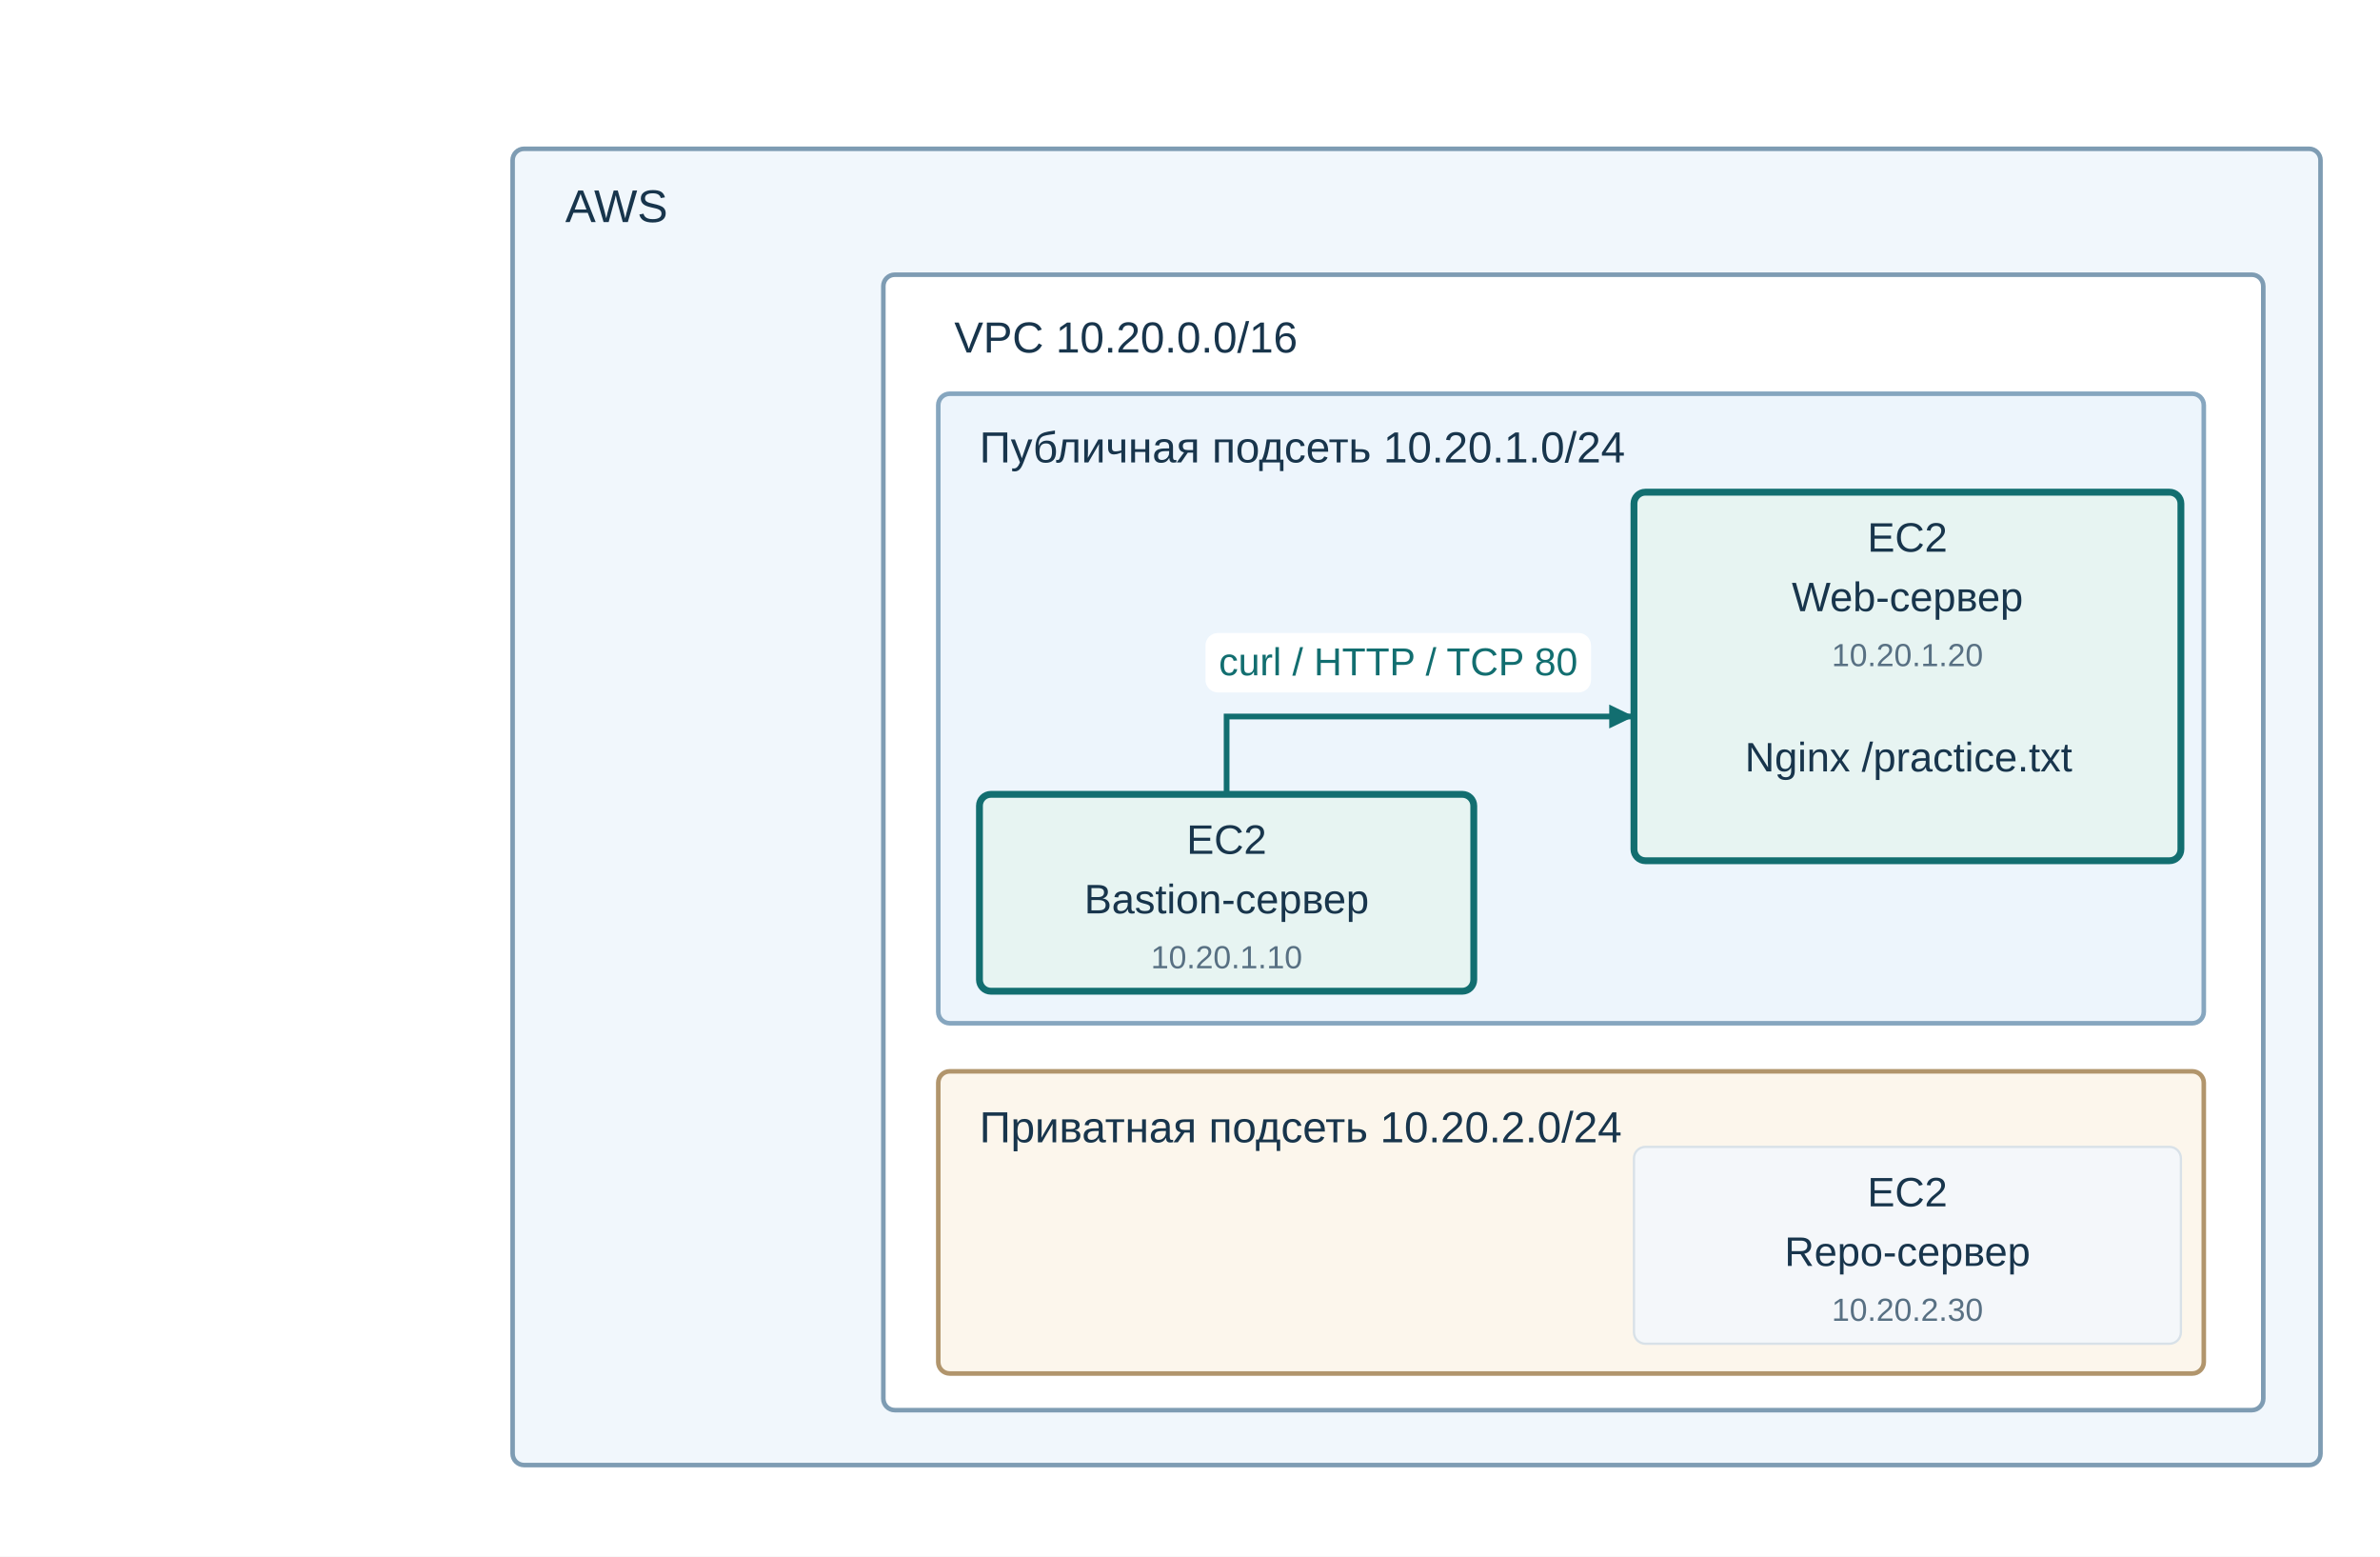
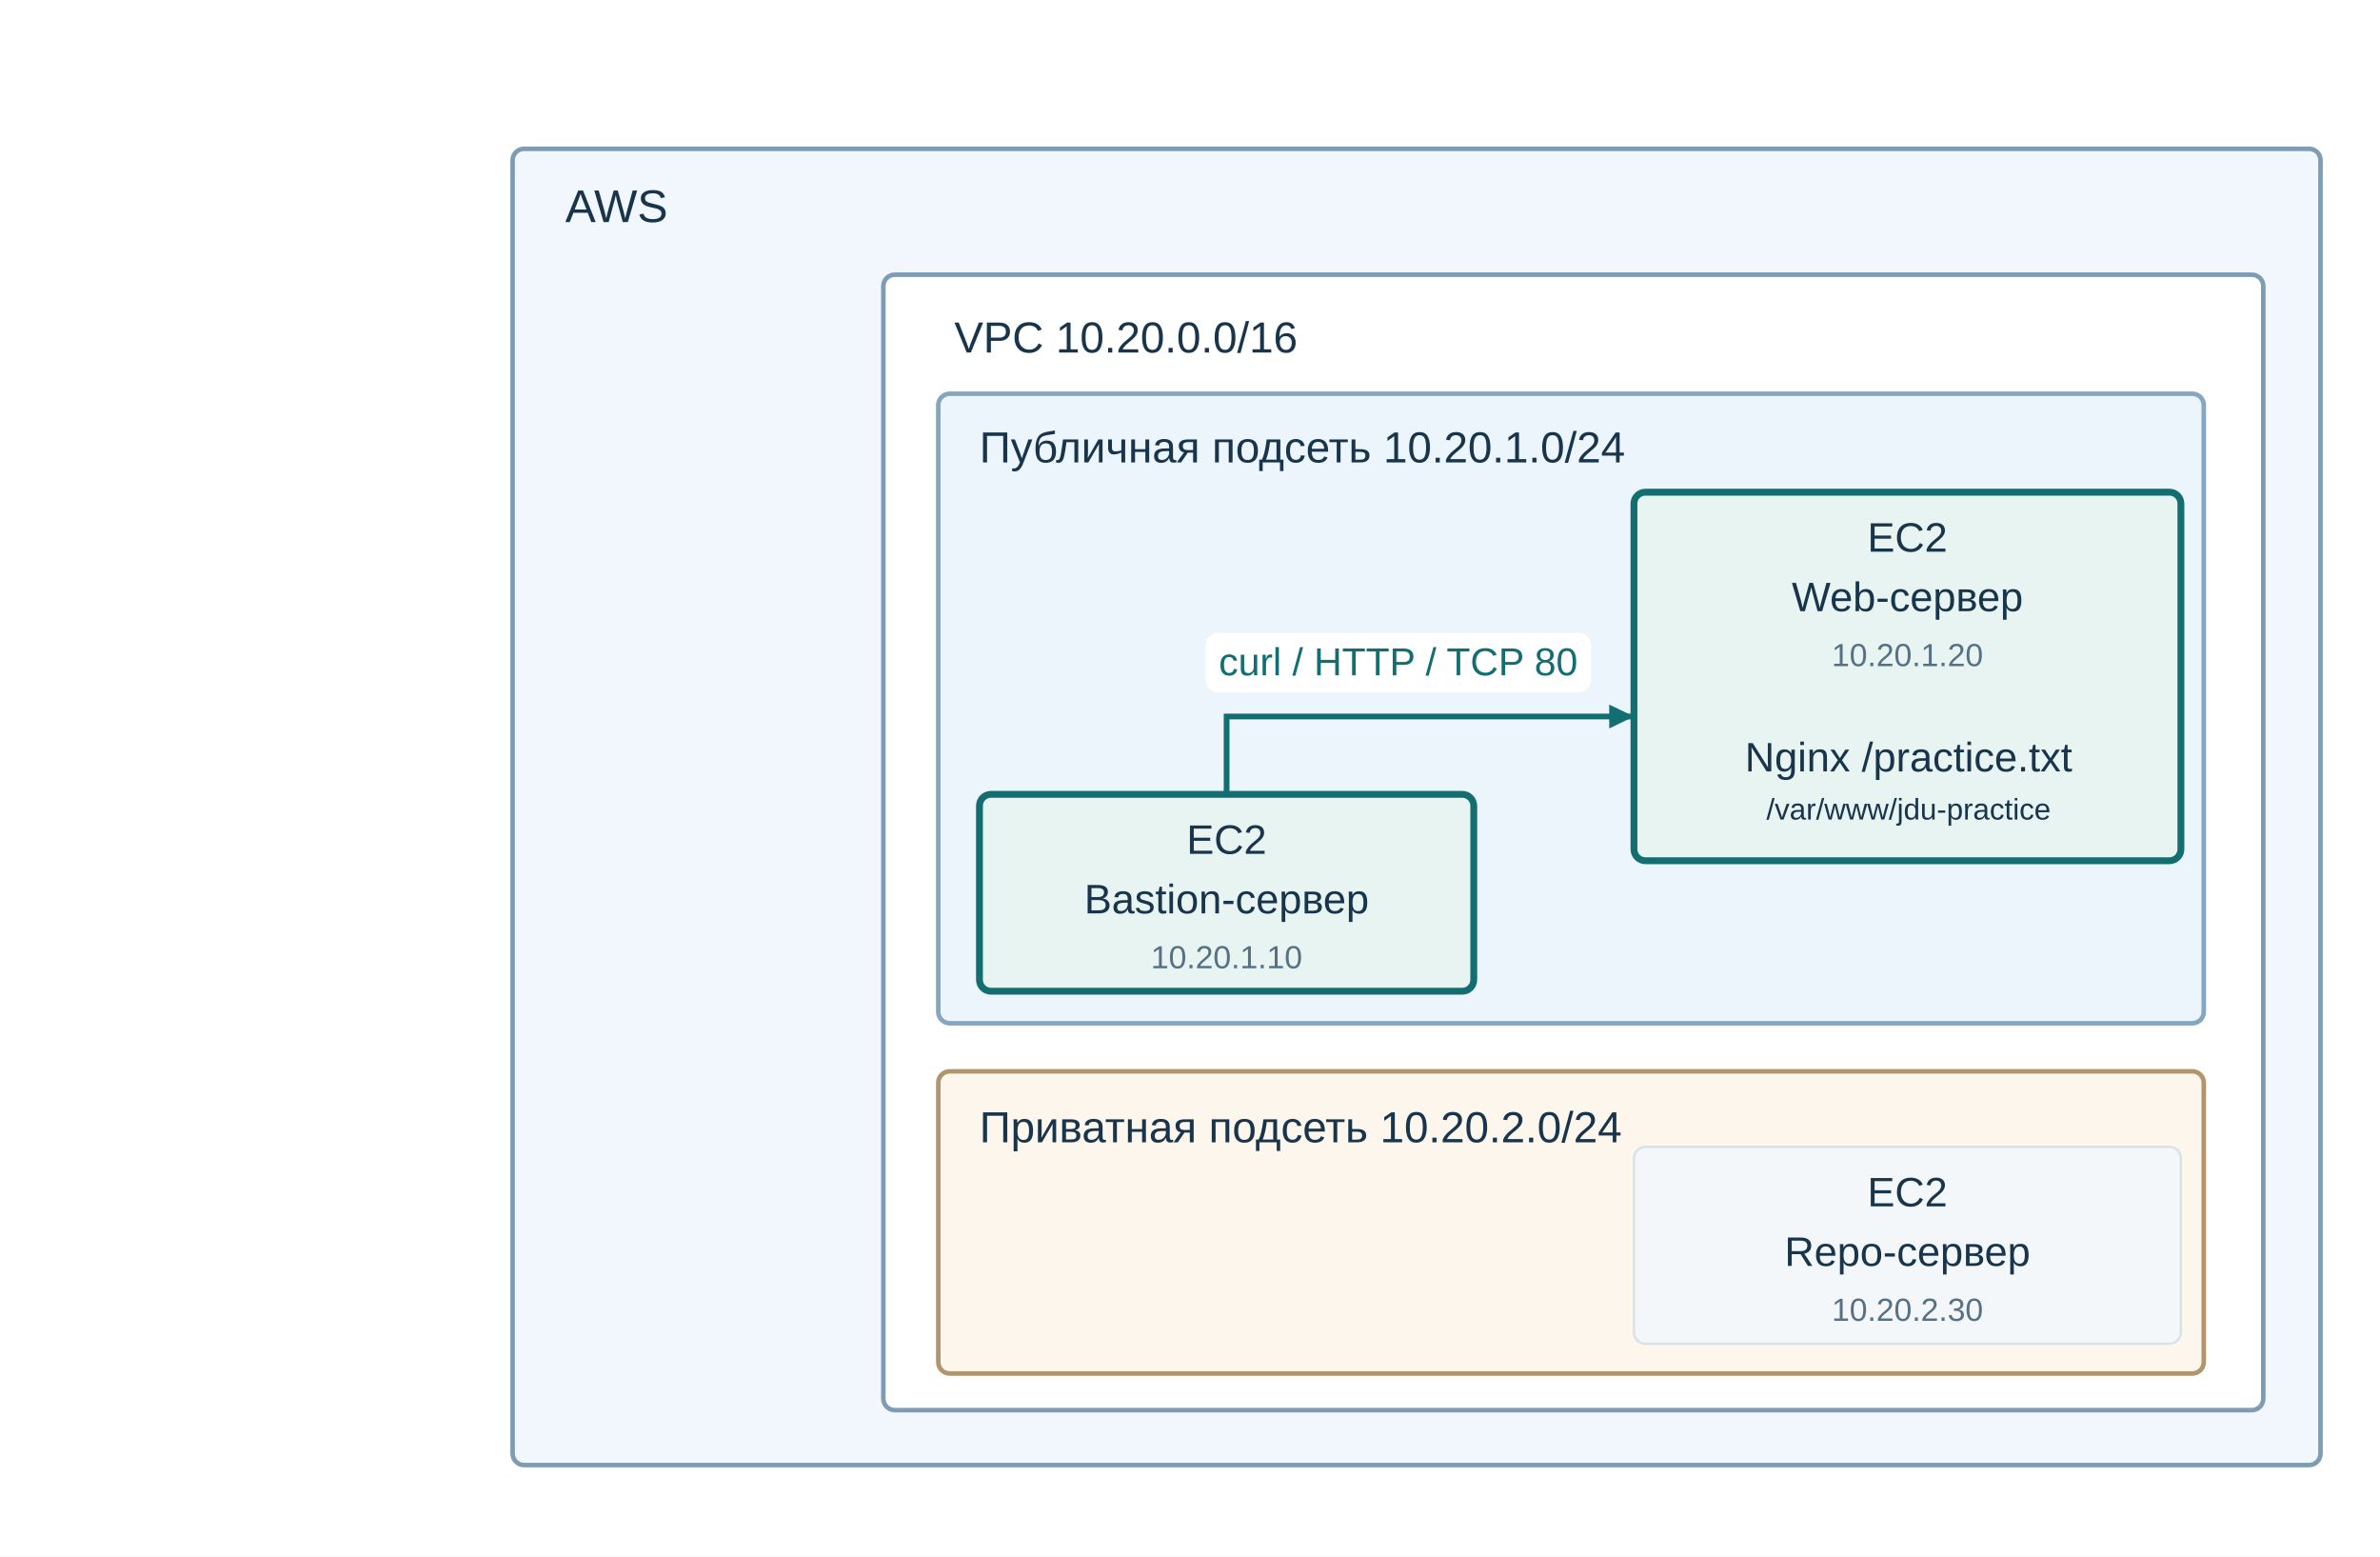
<svg xmlns="http://www.w3.org/2000/svg" width="1040" height="680" viewBox="0 0 1040 680" role="img">
  <rect width="1040" height="680" fill="white" />
  <rect x="224" y="65" width="790" height="575" rx="5" fill="#f1f7fc" stroke="#7e9cb3" stroke-width="2" />
  <text x="247" y="97" font-size="20" font-family="Arial,MS Gothic,sans-serif" fill="#18354c">AWS</text>
  <rect x="386" y="120" width="603" height="496" rx="5" fill="white" stroke="#7e9cb3" stroke-width="2" />
  <text x="417" y="154" font-size="19" font-family="Arial,MS Gothic,sans-serif" fill="#18354c">VPC  10.20.0.0/16</text>
  <rect x="410" y="172" width="553" height="275" rx="5" fill="#edf5fc" stroke="#86a6bf" stroke-width="2" />
  <text x="428" y="202" font-size="19" font-family="Arial,MS Gothic,sans-serif" fill="#18354c">Публичная подсеть  10.20.1.0/24</text>
  <rect x="410" y="468" width="553" height="132" rx="5" fill="#fcf6ec" stroke="#b1956c" stroke-width="2" />
  <text x="428" y="499" font-size="19" font-family="Arial,MS Gothic,sans-serif" fill="#18354c">Приватная подсеть  10.20.2.0/24</text>
  <rect x="714" y="215" width="239" height="161" rx="5" fill="#e7f4f2" stroke="#126e70" stroke-width="3" />
  <text x="833.5" y="241" font-size="18" font-family="Arial,MS Gothic,sans-serif" fill="#18354c" text-anchor="middle">EC2</text>
  <text x="833.5" y="267" font-size="18" font-family="Arial,MS Gothic,sans-serif" fill="#18354c" text-anchor="middle">Web-сервер</text>
  <text x="833.5" y="291" font-size="14" font-family="Arial,MS Gothic,sans-serif" fill="#587083" text-anchor="middle">10.20.1.20</text>
  <rect x="428" y="347" width="216" height="86" rx="5" fill="#e7f4f2" stroke="#126e70" stroke-width="3" />
  <text x="536.0" y="373" font-size="18" font-family="Arial,MS Gothic,sans-serif" fill="#18354c" text-anchor="middle">EC2</text>
  <text x="536.0" y="399" font-size="18" font-family="Arial,MS Gothic,sans-serif" fill="#18354c" text-anchor="middle">Bastion-сервер</text>
  <text x="536.0" y="423" font-size="14" font-family="Arial,MS Gothic,sans-serif" fill="#587083" text-anchor="middle">10.20.1.10</text>
  <rect x="714" y="501" width="239" height="86" rx="5" fill="#f4f7fa" stroke="#d8e1e8" stroke-width="1" />
  <text x="833.5" y="527" font-size="18" font-family="Arial,MS Gothic,sans-serif" fill="#18354c" text-anchor="middle">EC2</text>
  <text x="833.5" y="553" font-size="18" font-family="Arial,MS Gothic,sans-serif" fill="#18354c" text-anchor="middle">Repo-сервер</text>
  <text x="833.5" y="577" font-size="14" font-family="Arial,MS Gothic,sans-serif" fill="#587083" text-anchor="middle">10.20.2.30</text>
  <polyline points="536,347 536,313 714,313" fill="none" stroke="#126e70" stroke-width="2.5" />
  <polygon points="714.00,313.00 703.19,318.22 703.19,307.78" fill="#126e70" />
  <rect x="527.262" y="277" width="167.477" height="25" rx="5" fill="white" stroke="white" stroke-width="1" />
  <text x="611" y="295" font-size="17" font-family="Arial,MS Gothic,sans-serif" fill="#126e70" text-anchor="middle">curl / HTTP / TCP 80</text>
  <text x="834" y="337" font-size="18" font-family="Arial,MS Gothic,sans-serif" fill="#18354c" text-anchor="middle">Nginx /practice.txt</text>
+   <text x="834" y="358" font-size="13" font-family="Arial,MS Gothic,sans-serif" fill="#18354c" text-anchor="middle">/var/www/jdu-practice</text>
</svg>
